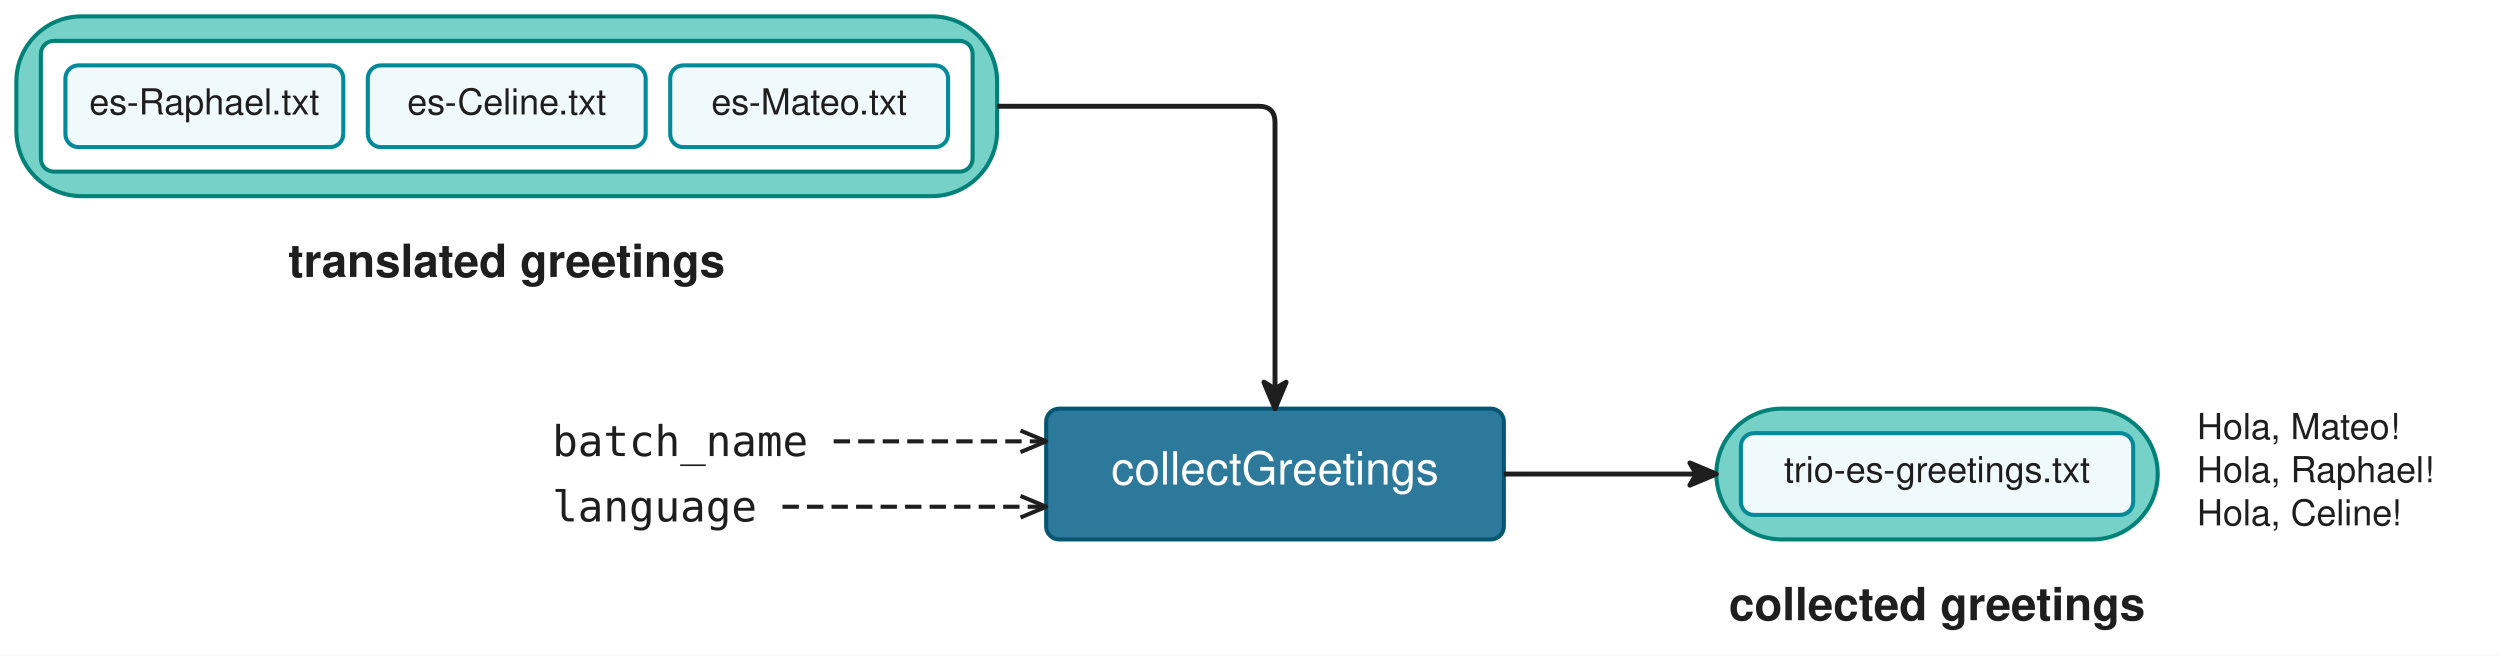
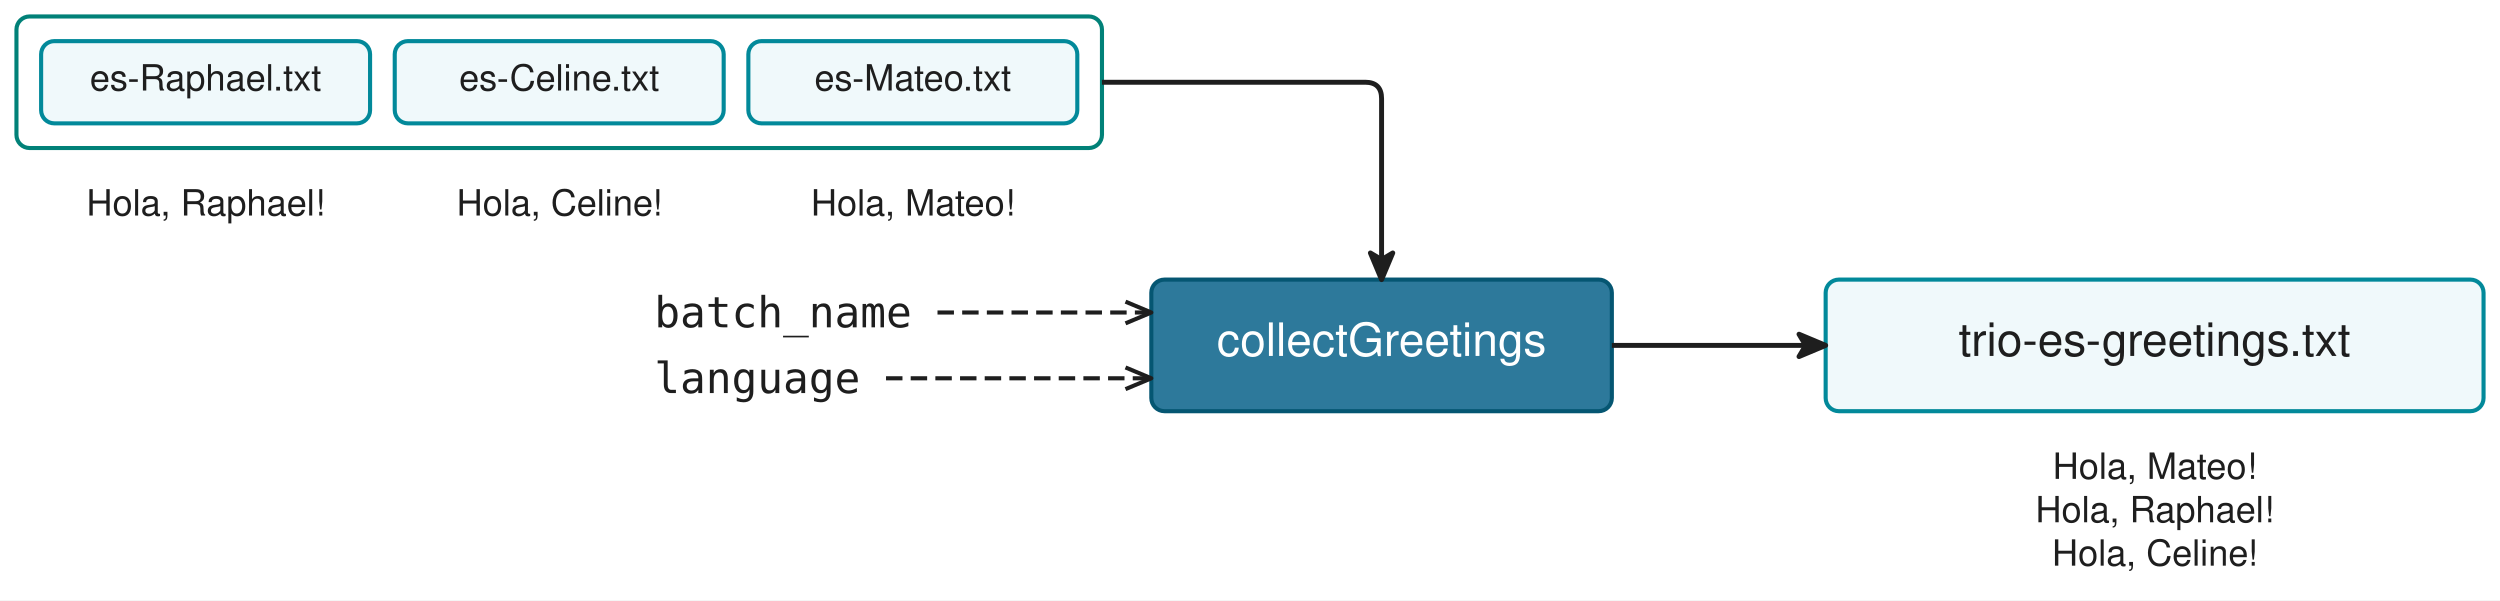
- <svg xmlns="http://www.w3.org/2000/svg" version="1.1" width="1529.4px" height="401px" viewBox="30 30 1529.4 401" content="&lt;mxfile host=&quot;drawio&quot;&gt;&lt;diagram id=&quot;page-1&quot; name=&quot;Page-1&quot;&gt;&lt;mxGraphModel grid=&quot;1&quot; gridSize=&quot;10&quot; guides=&quot;1&quot; tooltips=&quot;1&quot; connect=&quot;1&quot; arrows=&quot;1&quot; fold=&quot;1&quot; page=&quot;0&quot; pageScale=&quot;1&quot; pageWidth=&quot;1600&quot; pageHeight=&quot;1000&quot; math=&quot;0&quot; shadow=&quot;0&quot;&gt;&lt;root&gt;&lt;mxCell id=&quot;0&quot; /&gt;&lt;mxCell id=&quot;1&quot; parent=&quot;0&quot; /&gt;&lt;mxCell id=&quot;in&quot; value=&quot;&quot; style=&quot;rounded=1;absoluteArcSize=1;arcSize=80;fillColor=#76d2c8;strokeColor=#018178;strokeWidth=2.5;fontFamily=Helvetica;fontSize=28;fontColor=#1e1e1e;html=0;whiteSpace=nowrap;container=1;collapsible=0;recursiveResize=0;&quot; vertex=&quot;1&quot; parent=&quot;1&quot;&gt;&lt;mxGeometry x=&quot;40&quot; y=&quot;40&quot; width=&quot;600&quot; height=&quot;110&quot; as=&quot;geometry&quot; /&gt;&lt;/mxCell&gt;&lt;mxCell id=&quot;in-list&quot; value=&quot;&quot; style=&quot;rounded=1;absoluteArcSize=1;arcSize=16;fillColor=#ffffff;strokeColor=#018178;strokeWidth=2.5;fontFamily=Helvetica;fontSize=22;fontColor=#1e1e1e;html=0;whiteSpace=nowrap;container=1;collapsible=0;recursiveResize=0;&quot; vertex=&quot;1&quot; parent=&quot;in&quot;&gt;&lt;mxGeometry x=&quot;15&quot; y=&quot;15&quot; width=&quot;570&quot; height=&quot;80&quot; as=&quot;geometry&quot; /&gt;&lt;/mxCell&gt;&lt;mxCell id=&quot;in-0&quot; value=&quot;es-Raphael.txt&quot; style=&quot;rounded=1;absoluteArcSize=1;arcSize=16;fillColor=#f0f9fb;strokeColor=#02899a;strokeWidth=2.5;fontFamily=Helvetica;fontSize=22;fontColor=#1e1e1e;html=0;whiteSpace=nowrap;&quot; vertex=&quot;1&quot; parent=&quot;in-list&quot;&gt;&lt;mxGeometry x=&quot;15&quot; y=&quot;15&quot; width=&quot;170&quot; height=&quot;50&quot; as=&quot;geometry&quot; /&gt;&lt;/mxCell&gt;&lt;mxCell id=&quot;in-1&quot; value=&quot;es-Celine.txt&quot; style=&quot;rounded=1;absoluteArcSize=1;arcSize=16;fillColor=#f0f9fb;strokeColor=#02899a;strokeWidth=2.5;fontFamily=Helvetica;fontSize=22;fontColor=#1e1e1e;html=0;whiteSpace=nowrap;&quot; vertex=&quot;1&quot; parent=&quot;in-list&quot;&gt;&lt;mxGeometry x=&quot;200&quot; y=&quot;15&quot; width=&quot;170&quot; height=&quot;50&quot; as=&quot;geometry&quot; /&gt;&lt;/mxCell&gt;&lt;mxCell id=&quot;in-2&quot; value=&quot;es-Mateo.txt&quot; style=&quot;rounded=1;absoluteArcSize=1;arcSize=16;fillColor=#f0f9fb;strokeColor=#02899a;strokeWidth=2.5;fontFamily=Helvetica;fontSize=22;fontColor=#1e1e1e;html=0;whiteSpace=nowrap;&quot; vertex=&quot;1&quot; parent=&quot;in-list&quot;&gt;&lt;mxGeometry x=&quot;385&quot; y=&quot;15&quot; width=&quot;170&quot; height=&quot;50&quot; as=&quot;geometry&quot; /&gt;&lt;/mxCell&gt;&lt;mxCell id=&quot;in-cap&quot; value=&quot;translated greetings&quot; style=&quot;text;align=center;verticalAlign=middle;fontFamily=Helvetica;fontSize=28;fontStyle=1;fontColor=#1e1e1e;html=0;whiteSpace=nowrap;&quot; vertex=&quot;1&quot; parent=&quot;1&quot;&gt;&lt;mxGeometry x=&quot;40&quot; y=&quot;175&quot; width=&quot;600&quot; height=&quot;36&quot; as=&quot;geometry&quot; /&gt;&lt;/mxCell&gt;&lt;mxCell id=&quot;proc&quot; value=&quot;collectGreetings&quot; style=&quot;rounded=1;absoluteArcSize=1;arcSize=16;fillColor=#2d799b;strokeColor=#055672;strokeWidth=2.5;fontFamily=Helvetica;fontSize=28;fontColor=#ffffff;html=0;whiteSpace=nowrap;&quot; vertex=&quot;1&quot; parent=&quot;1&quot;&gt;&lt;mxGeometry x=&quot;670&quot; y=&quot;280&quot; width=&quot;280&quot; height=&quot;80&quot; as=&quot;geometry&quot; /&gt;&lt;/mxCell&gt;&lt;mxCell id=&quot;e-in&quot; style=&quot;edgeStyle=orthogonalEdgeStyle;html=0;strokeColor=#1e1e1e;endSize=12;rounded=1;arcSize=40;strokeWidth=3;endArrow=classic;endFill=1;exitX=1;exitY=0.5;exitDx=0;exitDy=0;entryX=0.5;entryY=0;entryDx=0;entryDy=0;&quot; edge=&quot;1&quot; parent=&quot;1&quot; source=&quot;in&quot; target=&quot;proc&quot;&gt;&lt;mxGeometry relative=&quot;1&quot; as=&quot;geometry&quot;&gt;&lt;Array as=&quot;points&quot;&gt;&lt;mxPoint x=&quot;810&quot; y=&quot;95&quot; /&gt;&lt;/Array&gt;&lt;/mxGeometry&gt;&lt;/mxCell&gt;&lt;mxCell id=&quot;val0&quot; value=&quot;batch_name&quot; style=&quot;text;align=left;verticalAlign=middle;spacing=0;spacingLeft=4;fontFamily=Menlo;fontSize=26;fontColor=#1e1e1e;html=0;whiteSpace=nowrap;&quot; vertex=&quot;1&quot; parent=&quot;1&quot;&gt;&lt;mxGeometry x=&quot;363.83&quot; y=&quot;281&quot; width=&quot;176.17&quot; height=&quot;38&quot; as=&quot;geometry&quot; /&gt;&lt;/mxCell&gt;&lt;mxCell id=&quot;e-val0&quot; style=&quot;edgeStyle=none;html=0;strokeColor=#1e1e1e;endSize=12;strokeWidth=2.5;dashed=1;dashPattern=4 2;endArrow=open;endFill=0;exitX=1;exitY=0.5;exitDx=0;exitDy=0;entryX=0;entryY=0.25;entryDx=0;entryDy=0;&quot; edge=&quot;1&quot; parent=&quot;1&quot; source=&quot;val0&quot; target=&quot;proc&quot;&gt;&lt;mxGeometry relative=&quot;1&quot; as=&quot;geometry&quot; /&gt;&lt;/mxCell&gt;&lt;mxCell id=&quot;val1&quot; value=&quot;language&quot; style=&quot;text;align=left;verticalAlign=middle;spacing=0;spacingLeft=4;fontFamily=Menlo;fontSize=26;fontColor=#1e1e1e;html=0;whiteSpace=nowrap;&quot; vertex=&quot;1&quot; parent=&quot;1&quot;&gt;&lt;mxGeometry x=&quot;363.83&quot; y=&quot;321&quot; width=&quot;144.87&quot; height=&quot;38&quot; as=&quot;geometry&quot; /&gt;&lt;/mxCell&gt;&lt;mxCell id=&quot;e-val1&quot; style=&quot;edgeStyle=none;html=0;strokeColor=#1e1e1e;endSize=12;strokeWidth=2.5;dashed=1;dashPattern=4 2;endArrow=open;endFill=0;exitX=1;exitY=0.5;exitDx=0;exitDy=0;entryX=0;entryY=0.75;entryDx=0;entryDy=0;&quot; edge=&quot;1&quot; parent=&quot;1&quot; source=&quot;val1&quot; target=&quot;proc&quot;&gt;&lt;mxGeometry relative=&quot;1&quot; as=&quot;geometry&quot; /&gt;&lt;/mxCell&gt;&lt;mxCell id=&quot;out0&quot; value=&quot;&quot; style=&quot;rounded=1;absoluteArcSize=1;arcSize=80;fillColor=#76d2c8;strokeColor=#018178;strokeWidth=2.5;fontFamily=Helvetica;fontSize=28;fontColor=#1e1e1e;html=0;whiteSpace=nowrap;container=1;collapsible=0;recursiveResize=0;&quot; vertex=&quot;1&quot; parent=&quot;1&quot;&gt;&lt;mxGeometry x=&quot;1080&quot; y=&quot;280&quot; width=&quot;270&quot; height=&quot;80&quot; as=&quot;geometry&quot; /&gt;&lt;/mxCell&gt;&lt;mxCell id=&quot;out0-0&quot; value=&quot;trio-es-greetings.txt&quot; style=&quot;rounded=1;absoluteArcSize=1;arcSize=16;fillColor=#f0f9fb;strokeColor=#02899a;strokeWidth=2.5;fontFamily=Helvetica;fontSize=22;fontColor=#1e1e1e;html=0;whiteSpace=nowrap;&quot; vertex=&quot;1&quot; parent=&quot;out0&quot;&gt;&lt;mxGeometry x=&quot;15&quot; y=&quot;15&quot; width=&quot;240&quot; height=&quot;50&quot; as=&quot;geometry&quot; /&gt;&lt;/mxCell&gt;&lt;mxCell id=&quot;out0-cap&quot; value=&quot;collected greetings&quot; style=&quot;text;align=center;verticalAlign=middle;fontFamily=Helvetica;fontSize=28;fontStyle=1;fontColor=#1e1e1e;html=0;whiteSpace=nowrap;&quot; vertex=&quot;1&quot; parent=&quot;1&quot;&gt;&lt;mxGeometry x=&quot;1080&quot; y=&quot;385&quot; width=&quot;270&quot; height=&quot;36&quot; as=&quot;geometry&quot; /&gt;&lt;/mxCell&gt;&lt;mxCell id=&quot;out0-note&quot; value=&quot;Hola, Mateo!&amp;#10;Hola, Raphael!&amp;#10;Hola, Celine!&quot; style=&quot;text;align=left;verticalAlign=middle;spacing=0;spacingLeft=4;fontFamily=Helvetica;fontSize=22;fontColor=#1e1e1e;html=0;whiteSpace=nowrap;&quot; vertex=&quot;1&quot; parent=&quot;1&quot;&gt;&lt;mxGeometry x=&quot;1370&quot; y=&quot;275.5&quot; width=&quot;179.4&quot; height=&quot;89&quot; as=&quot;geometry&quot; /&gt;&lt;/mxCell&gt;&lt;mxCell id=&quot;e-out0&quot; style=&quot;edgeStyle=none;html=0;strokeColor=#1e1e1e;endSize=12;strokeWidth=3;endArrow=classic;endFill=1;exitX=1;exitY=0.5;exitDx=0;exitDy=0;entryX=0;entryY=0.5;entryDx=0;entryDy=0;&quot; edge=&quot;1&quot; parent=&quot;1&quot; source=&quot;proc&quot; target=&quot;out0&quot;&gt;&lt;mxGeometry relative=&quot;1&quot; as=&quot;geometry&quot; /&gt;&lt;/mxCell&gt;&lt;/root&gt;&lt;/mxGraphModel&gt;&lt;/diagram&gt;&lt;/mxfile&gt;">
+ <svg xmlns="http://www.w3.org/2000/svg" version="1.1" width="1520px" height="365px" viewBox="30 30 1520 365" content="&lt;mxfile host=&quot;drawio&quot;&gt;&lt;diagram id=&quot;page-1&quot; name=&quot;Page-1&quot;&gt;&lt;mxGraphModel grid=&quot;1&quot; gridSize=&quot;10&quot; guides=&quot;1&quot; tooltips=&quot;1&quot; connect=&quot;1&quot; arrows=&quot;1&quot; fold=&quot;1&quot; page=&quot;0&quot; pageScale=&quot;1&quot; pageWidth=&quot;1600&quot; pageHeight=&quot;1000&quot; math=&quot;0&quot; shadow=&quot;0&quot;&gt;&lt;root&gt;&lt;mxCell id=&quot;0&quot; /&gt;&lt;mxCell id=&quot;1&quot; parent=&quot;0&quot; /&gt;&lt;mxCell id=&quot;in&quot; value=&quot;&quot; style=&quot;rounded=1;absoluteArcSize=1;arcSize=16;fillColor=#ffffff;strokeColor=#018178;strokeWidth=2.5;fontFamily=Helvetica;fontSize=22;fontColor=#1e1e1e;html=0;whiteSpace=nowrap;container=1;collapsible=0;recursiveResize=0;&quot; vertex=&quot;1&quot; parent=&quot;1&quot;&gt;&lt;mxGeometry x=&quot;40&quot; y=&quot;40&quot; width=&quot;660&quot; height=&quot;80&quot; as=&quot;geometry&quot; /&gt;&lt;/mxCell&gt;&lt;mxCell id=&quot;in-0&quot; value=&quot;es-Raphael.txt&quot; style=&quot;rounded=1;absoluteArcSize=1;arcSize=16;fillColor=#f0f9fb;strokeColor=#02899a;strokeWidth=2.5;fontFamily=Helvetica;fontSize=22;fontColor=#1e1e1e;html=0;whiteSpace=nowrap;&quot; vertex=&quot;1&quot; parent=&quot;in&quot;&gt;&lt;mxGeometry x=&quot;15&quot; y=&quot;15&quot; width=&quot;200&quot; height=&quot;50&quot; as=&quot;geometry&quot; /&gt;&lt;/mxCell&gt;&lt;mxCell id=&quot;in-0-contents&quot; value=&quot;Hola, Raphael!&quot; style=&quot;text;align=center;verticalAlign=middle;spacing=0;spacingLeft=4;fontFamily=Helvetica;fontSize=22;fontColor=#1e1e1e;html=0;whiteSpace=nowrap;&quot; vertex=&quot;1&quot; parent=&quot;1&quot;&gt;&lt;mxGeometry x=&quot;55&quot; y=&quot;140&quot; width=&quot;200&quot; height=&quot;32&quot; as=&quot;geometry&quot; /&gt;&lt;/mxCell&gt;&lt;mxCell id=&quot;in-1&quot; value=&quot;es-Celine.txt&quot; style=&quot;rounded=1;absoluteArcSize=1;arcSize=16;fillColor=#f0f9fb;strokeColor=#02899a;strokeWidth=2.5;fontFamily=Helvetica;fontSize=22;fontColor=#1e1e1e;html=0;whiteSpace=nowrap;&quot; vertex=&quot;1&quot; parent=&quot;in&quot;&gt;&lt;mxGeometry x=&quot;230&quot; y=&quot;15&quot; width=&quot;200&quot; height=&quot;50&quot; as=&quot;geometry&quot; /&gt;&lt;/mxCell&gt;&lt;mxCell id=&quot;in-1-contents&quot; value=&quot;Hola, Celine!&quot; style=&quot;text;align=center;verticalAlign=middle;spacing=0;spacingLeft=4;fontFamily=Helvetica;fontSize=22;fontColor=#1e1e1e;html=0;whiteSpace=nowrap;&quot; vertex=&quot;1&quot; parent=&quot;1&quot;&gt;&lt;mxGeometry x=&quot;270&quot; y=&quot;140&quot; width=&quot;200&quot; height=&quot;32&quot; as=&quot;geometry&quot; /&gt;&lt;/mxCell&gt;&lt;mxCell id=&quot;in-2&quot; value=&quot;es-Mateo.txt&quot; style=&quot;rounded=1;absoluteArcSize=1;arcSize=16;fillColor=#f0f9fb;strokeColor=#02899a;strokeWidth=2.5;fontFamily=Helvetica;fontSize=22;fontColor=#1e1e1e;html=0;whiteSpace=nowrap;&quot; vertex=&quot;1&quot; parent=&quot;in&quot;&gt;&lt;mxGeometry x=&quot;445&quot; y=&quot;15&quot; width=&quot;200&quot; height=&quot;50&quot; as=&quot;geometry&quot; /&gt;&lt;/mxCell&gt;&lt;mxCell id=&quot;in-2-contents&quot; value=&quot;Hola, Mateo!&quot; style=&quot;text;align=center;verticalAlign=middle;spacing=0;spacingLeft=4;fontFamily=Helvetica;fontSize=22;fontColor=#1e1e1e;html=0;whiteSpace=nowrap;&quot; vertex=&quot;1&quot; parent=&quot;1&quot;&gt;&lt;mxGeometry x=&quot;485&quot; y=&quot;140&quot; width=&quot;200&quot; height=&quot;32&quot; as=&quot;geometry&quot; /&gt;&lt;/mxCell&gt;&lt;mxCell id=&quot;proc&quot; value=&quot;collectGreetings&quot; style=&quot;rounded=1;absoluteArcSize=1;arcSize=16;fillColor=#2d799b;strokeColor=#055672;strokeWidth=2.5;fontFamily=Helvetica;fontSize=28;fontColor=#ffffff;html=0;whiteSpace=nowrap;&quot; vertex=&quot;1&quot; parent=&quot;1&quot;&gt;&lt;mxGeometry x=&quot;730&quot; y=&quot;200&quot; width=&quot;280&quot; height=&quot;80&quot; as=&quot;geometry&quot; /&gt;&lt;/mxCell&gt;&lt;mxCell id=&quot;e-in&quot; style=&quot;edgeStyle=orthogonalEdgeStyle;html=0;strokeColor=#1e1e1e;endSize=12;rounded=1;arcSize=40;strokeWidth=3;endArrow=classic;endFill=1;exitX=1;exitY=0.5;exitDx=0;exitDy=0;entryX=0.5;entryY=0;entryDx=0;entryDy=0;&quot; edge=&quot;1&quot; parent=&quot;1&quot; source=&quot;in&quot; target=&quot;proc&quot;&gt;&lt;mxGeometry relative=&quot;1&quot; as=&quot;geometry&quot;&gt;&lt;Array as=&quot;points&quot;&gt;&lt;mxPoint x=&quot;870&quot; y=&quot;80&quot; /&gt;&lt;/Array&gt;&lt;/mxGeometry&gt;&lt;/mxCell&gt;&lt;mxCell id=&quot;val0&quot; value=&quot;batch_name&quot; style=&quot;text;align=left;verticalAlign=middle;spacing=0;spacingLeft=4;fontFamily=Menlo;fontSize=26;fontColor=#1e1e1e;html=0;whiteSpace=nowrap;&quot; vertex=&quot;1&quot; parent=&quot;1&quot;&gt;&lt;mxGeometry x=&quot;423.83&quot; y=&quot;201&quot; width=&quot;176.17&quot; height=&quot;38&quot; as=&quot;geometry&quot; /&gt;&lt;/mxCell&gt;&lt;mxCell id=&quot;e-val0&quot; style=&quot;edgeStyle=none;html=0;strokeColor=#1e1e1e;endSize=12;strokeWidth=2.5;dashed=1;dashPattern=4 2;endArrow=open;endFill=0;exitX=1;exitY=0.5;exitDx=0;exitDy=0;entryX=0;entryY=0.25;entryDx=0;entryDy=0;&quot; edge=&quot;1&quot; parent=&quot;1&quot; source=&quot;val0&quot; target=&quot;proc&quot;&gt;&lt;mxGeometry relative=&quot;1&quot; as=&quot;geometry&quot; /&gt;&lt;/mxCell&gt;&lt;mxCell id=&quot;val1&quot; value=&quot;language&quot; style=&quot;text;align=left;verticalAlign=middle;spacing=0;spacingLeft=4;fontFamily=Menlo;fontSize=26;fontColor=#1e1e1e;html=0;whiteSpace=nowrap;&quot; vertex=&quot;1&quot; parent=&quot;1&quot;&gt;&lt;mxGeometry x=&quot;423.83&quot; y=&quot;241&quot; width=&quot;144.87&quot; height=&quot;38&quot; as=&quot;geometry&quot; /&gt;&lt;/mxCell&gt;&lt;mxCell id=&quot;e-val1&quot; style=&quot;edgeStyle=none;html=0;strokeColor=#1e1e1e;endSize=12;strokeWidth=2.5;dashed=1;dashPattern=4 2;endArrow=open;endFill=0;exitX=1;exitY=0.5;exitDx=0;exitDy=0;entryX=0;entryY=0.75;entryDx=0;entryDy=0;&quot; edge=&quot;1&quot; parent=&quot;1&quot; source=&quot;val1&quot; target=&quot;proc&quot;&gt;&lt;mxGeometry relative=&quot;1&quot; as=&quot;geometry&quot; /&gt;&lt;/mxCell&gt;&lt;mxCell id=&quot;out0&quot; value=&quot;trio-es-greetings.txt&quot; style=&quot;rounded=1;absoluteArcSize=1;arcSize=16;fillColor=#f0f9fb;strokeColor=#02899a;strokeWidth=2.5;fontFamily=Helvetica;fontSize=28;fontColor=#1e1e1e;html=0;whiteSpace=nowrap;&quot; vertex=&quot;1&quot; parent=&quot;1&quot;&gt;&lt;mxGeometry x=&quot;1140&quot; y=&quot;200&quot; width=&quot;400&quot; height=&quot;80&quot; as=&quot;geometry&quot; /&gt;&lt;/mxCell&gt;&lt;mxCell id=&quot;e-out0&quot; style=&quot;edgeStyle=none;html=0;strokeColor=#1e1e1e;endSize=12;strokeWidth=3;endArrow=classic;endFill=1;exitX=1;exitY=0.5;exitDx=0;exitDy=0;entryX=0;entryY=0.5;entryDx=0;entryDy=0;&quot; edge=&quot;1&quot; parent=&quot;1&quot; source=&quot;proc&quot; target=&quot;out0&quot;&gt;&lt;mxGeometry relative=&quot;1&quot; as=&quot;geometry&quot; /&gt;&lt;/mxCell&gt;&lt;mxCell id=&quot;out0-contents&quot; value=&quot;Hola, Mateo!&amp;#10;Hola, Raphael!&amp;#10;Hola, Celine!&quot; style=&quot;text;align=center;verticalAlign=middle;spacing=0;spacingLeft=4;fontFamily=Helvetica;fontSize=22;fontColor=#1e1e1e;html=0;whiteSpace=nowrap;&quot; vertex=&quot;1&quot; parent=&quot;1&quot;&gt;&lt;mxGeometry x=&quot;1140&quot; y=&quot;300&quot; width=&quot;400&quot; height=&quot;85&quot; as=&quot;geometry&quot; /&gt;&lt;/mxCell&gt;&lt;/root&gt;&lt;/mxGraphModel&gt;&lt;/diagram&gt;&lt;/mxfile&gt;">
  <g>
-     <rect x="30" y="30" width="1529.4" height="401" fill="#ffffff" />
-     <rect x="40" y="40" width="600" height="110" rx="40" fill="#76d2c8" stroke="#018178" stroke-width="2.5" />
-     <text x="340" y="193" font-family="Helvetica, Arial, sans-serif" font-size="28px" fill="#1e1e1e" text-anchor="middle" dominant-baseline="central" font-weight="bold" xml:space="preserve">translated greetings</text>
-     <rect x="670" y="280" width="280" height="80" rx="8" fill="#2d799b" stroke="#055672" stroke-width="2.5" />
-     <text x="810" y="320" font-family="Helvetica, Arial, sans-serif" font-size="28px" fill="#ffffff" text-anchor="middle" dominant-baseline="central" xml:space="preserve">collectGreetings</text>
-     <text x="367.83" y="300" font-family="Menlo, Consolas, monospace" font-size="26px" fill="#1e1e1e" text-anchor="start" dominant-baseline="central" xml:space="preserve">batch_name</text>
-     <text x="367.83" y="340" font-family="Menlo, Consolas, monospace" font-size="26px" fill="#1e1e1e" text-anchor="start" dominant-baseline="central" xml:space="preserve">language</text>
-     <rect x="1080" y="280" width="270" height="80" rx="40" fill="#76d2c8" stroke="#018178" stroke-width="2.5" />
-     <text x="1215" y="403" font-family="Helvetica, Arial, sans-serif" font-size="28px" fill="#1e1e1e" text-anchor="middle" dominant-baseline="central" font-weight="bold" xml:space="preserve">collected greetings</text>
-     <text x="1374" y="293.6" font-family="Helvetica, Arial, sans-serif" font-size="22px" fill="#1e1e1e" text-anchor="start" dominant-baseline="central" xml:space="preserve">Hola, Mateo!</text>
-     <text x="1374" y="320" font-family="Helvetica, Arial, sans-serif" font-size="22px" fill="#1e1e1e" text-anchor="start" dominant-baseline="central" xml:space="preserve">Hola, Raphael!</text>
-     <text x="1374" y="346.4" font-family="Helvetica, Arial, sans-serif" font-size="22px" fill="#1e1e1e" text-anchor="start" dominant-baseline="central" xml:space="preserve">Hola, Celine!</text>
-     <rect x="55" y="55" width="570" height="80" rx="8" fill="#ffffff" stroke="#018178" stroke-width="2.5" />
-     <rect x="1095" y="295" width="240" height="50" rx="8" fill="#f0f9fb" stroke="#02899a" stroke-width="2.5" />
-     <text x="1215" y="320" font-family="Helvetica, Arial, sans-serif" font-size="22px" fill="#1e1e1e" text-anchor="middle" dominant-baseline="central" xml:space="preserve">trio-es-greetings.txt</text>
-     <rect x="70" y="70" width="170" height="50" rx="8" fill="#f0f9fb" stroke="#02899a" stroke-width="2.5" />
-     <text x="155" y="95" font-family="Helvetica, Arial, sans-serif" font-size="22px" fill="#1e1e1e" text-anchor="middle" dominant-baseline="central" xml:space="preserve">es-Raphael.txt</text>
-     <rect x="255" y="70" width="170" height="50" rx="8" fill="#f0f9fb" stroke="#02899a" stroke-width="2.5" />
-     <text x="340" y="95" font-family="Helvetica, Arial, sans-serif" font-size="22px" fill="#1e1e1e" text-anchor="middle" dominant-baseline="central" xml:space="preserve">es-Celine.txt</text>
-     <rect x="440" y="70" width="170" height="50" rx="8" fill="#f0f9fb" stroke="#02899a" stroke-width="2.5" />
-     <text x="525" y="95" font-family="Helvetica, Arial, sans-serif" font-size="22px" fill="#1e1e1e" text-anchor="middle" dominant-baseline="central" xml:space="preserve">es-Mateo.txt</text>
-     <path d="M640 95 L800 95 Q810 95 810 105 L810 267.85" fill="none" stroke="#1e1e1e" stroke-width="3" />
-     <path d="M810 280 L803.2 263.8 L810 267.85 L816.8 263.8 Z" fill="#1e1e1e" stroke="#1e1e1e" stroke-width="3" stroke-linejoin="round" />
-     <path d="M540 300 L668.75 300" fill="none" stroke="#1e1e1e" stroke-width="2.5" stroke-dasharray="10 5" />
-     <path d="M654.3 306.59 L670 300 L654.3 293.41" fill="none" stroke="#1e1e1e" stroke-width="2.5" stroke-linejoin="round" />
-     <path d="M508.7 340 L668.75 340" fill="none" stroke="#1e1e1e" stroke-width="2.5" stroke-dasharray="10 5" />
-     <path d="M654.3 346.59 L670 340 L654.3 333.41" fill="none" stroke="#1e1e1e" stroke-width="2.5" stroke-linejoin="round" />
-     <path d="M950 320 L1067.85 320" fill="none" stroke="#1e1e1e" stroke-width="3" />
-     <path d="M1080 320 L1063.8 326.8 L1067.85 320 L1063.8 313.2 Z" fill="#1e1e1e" stroke="#1e1e1e" stroke-width="3" stroke-linejoin="round" />
+     <rect x="30" y="30" width="1520" height="365" fill="#ffffff" />
+     <rect x="40" y="40" width="660" height="80" rx="8" fill="#ffffff" stroke="#018178" stroke-width="2.5" />
+     <text x="155" y="156" font-family="Helvetica, Arial, sans-serif" font-size="22px" fill="#1e1e1e" text-anchor="middle" dominant-baseline="central" xml:space="preserve">Hola, Raphael!</text>
+     <text x="370" y="156" font-family="Helvetica, Arial, sans-serif" font-size="22px" fill="#1e1e1e" text-anchor="middle" dominant-baseline="central" xml:space="preserve">Hola, Celine!</text>
+     <text x="585" y="156" font-family="Helvetica, Arial, sans-serif" font-size="22px" fill="#1e1e1e" text-anchor="middle" dominant-baseline="central" xml:space="preserve">Hola, Mateo!</text>
+     <rect x="730" y="200" width="280" height="80" rx="8" fill="#2d799b" stroke="#055672" stroke-width="2.5" />
+     <text x="870" y="240" font-family="Helvetica, Arial, sans-serif" font-size="28px" fill="#ffffff" text-anchor="middle" dominant-baseline="central" xml:space="preserve">collectGreetings</text>
+     <text x="427.83" y="220" font-family="Menlo, Consolas, monospace" font-size="26px" fill="#1e1e1e" text-anchor="start" dominant-baseline="central" xml:space="preserve">batch_name</text>
+     <text x="427.83" y="260" font-family="Menlo, Consolas, monospace" font-size="26px" fill="#1e1e1e" text-anchor="start" dominant-baseline="central" xml:space="preserve">language</text>
+     <rect x="1140" y="200" width="400" height="80" rx="8" fill="#f0f9fb" stroke="#02899a" stroke-width="2.5" />
+     <text x="1340" y="240" font-family="Helvetica, Arial, sans-serif" font-size="28px" fill="#1e1e1e" text-anchor="middle" dominant-baseline="central" xml:space="preserve">trio-es-greetings.txt</text>
+     <text x="1340" y="316.1" font-family="Helvetica, Arial, sans-serif" font-size="22px" fill="#1e1e1e" text-anchor="middle" dominant-baseline="central" xml:space="preserve">Hola, Mateo!</text>
+     <text x="1340" y="342.5" font-family="Helvetica, Arial, sans-serif" font-size="22px" fill="#1e1e1e" text-anchor="middle" dominant-baseline="central" xml:space="preserve">Hola, Raphael!</text>
+     <text x="1340" y="368.9" font-family="Helvetica, Arial, sans-serif" font-size="22px" fill="#1e1e1e" text-anchor="middle" dominant-baseline="central" xml:space="preserve">Hola, Celine!</text>
+     <rect x="55" y="55" width="200" height="50" rx="8" fill="#f0f9fb" stroke="#02899a" stroke-width="2.5" />
+     <text x="155" y="80" font-family="Helvetica, Arial, sans-serif" font-size="22px" fill="#1e1e1e" text-anchor="middle" dominant-baseline="central" xml:space="preserve">es-Raphael.txt</text>
+     <rect x="270" y="55" width="200" height="50" rx="8" fill="#f0f9fb" stroke="#02899a" stroke-width="2.5" />
+     <text x="370" y="80" font-family="Helvetica, Arial, sans-serif" font-size="22px" fill="#1e1e1e" text-anchor="middle" dominant-baseline="central" xml:space="preserve">es-Celine.txt</text>
+     <rect x="485" y="55" width="200" height="50" rx="8" fill="#f0f9fb" stroke="#02899a" stroke-width="2.5" />
+     <text x="585" y="80" font-family="Helvetica, Arial, sans-serif" font-size="22px" fill="#1e1e1e" text-anchor="middle" dominant-baseline="central" xml:space="preserve">es-Mateo.txt</text>
+     <path d="M700 80 L860 80 Q870 80 870 90 L870 187.85" fill="none" stroke="#1e1e1e" stroke-width="3" />
+     <path d="M870 200 L863.2 183.8 L870 187.85 L876.8 183.8 Z" fill="#1e1e1e" stroke="#1e1e1e" stroke-width="3" stroke-linejoin="round" />
+     <path d="M600 220 L728.75 220" fill="none" stroke="#1e1e1e" stroke-width="2.5" stroke-dasharray="10 5" />
+     <path d="M714.3 226.59 L730 220 L714.3 213.41" fill="none" stroke="#1e1e1e" stroke-width="2.5" stroke-linejoin="round" />
+     <path d="M568.7 260 L728.75 260" fill="none" stroke="#1e1e1e" stroke-width="2.5" stroke-dasharray="10 5" />
+     <path d="M714.3 266.59 L730 260 L714.3 253.41" fill="none" stroke="#1e1e1e" stroke-width="2.5" stroke-linejoin="round" />
+     <path d="M1010 240 L1127.85 240" fill="none" stroke="#1e1e1e" stroke-width="3" />
+     <path d="M1140 240 L1123.8 246.8 L1127.85 240 L1123.8 233.2 Z" fill="#1e1e1e" stroke="#1e1e1e" stroke-width="3" stroke-linejoin="round" />
  </g>
</svg>
